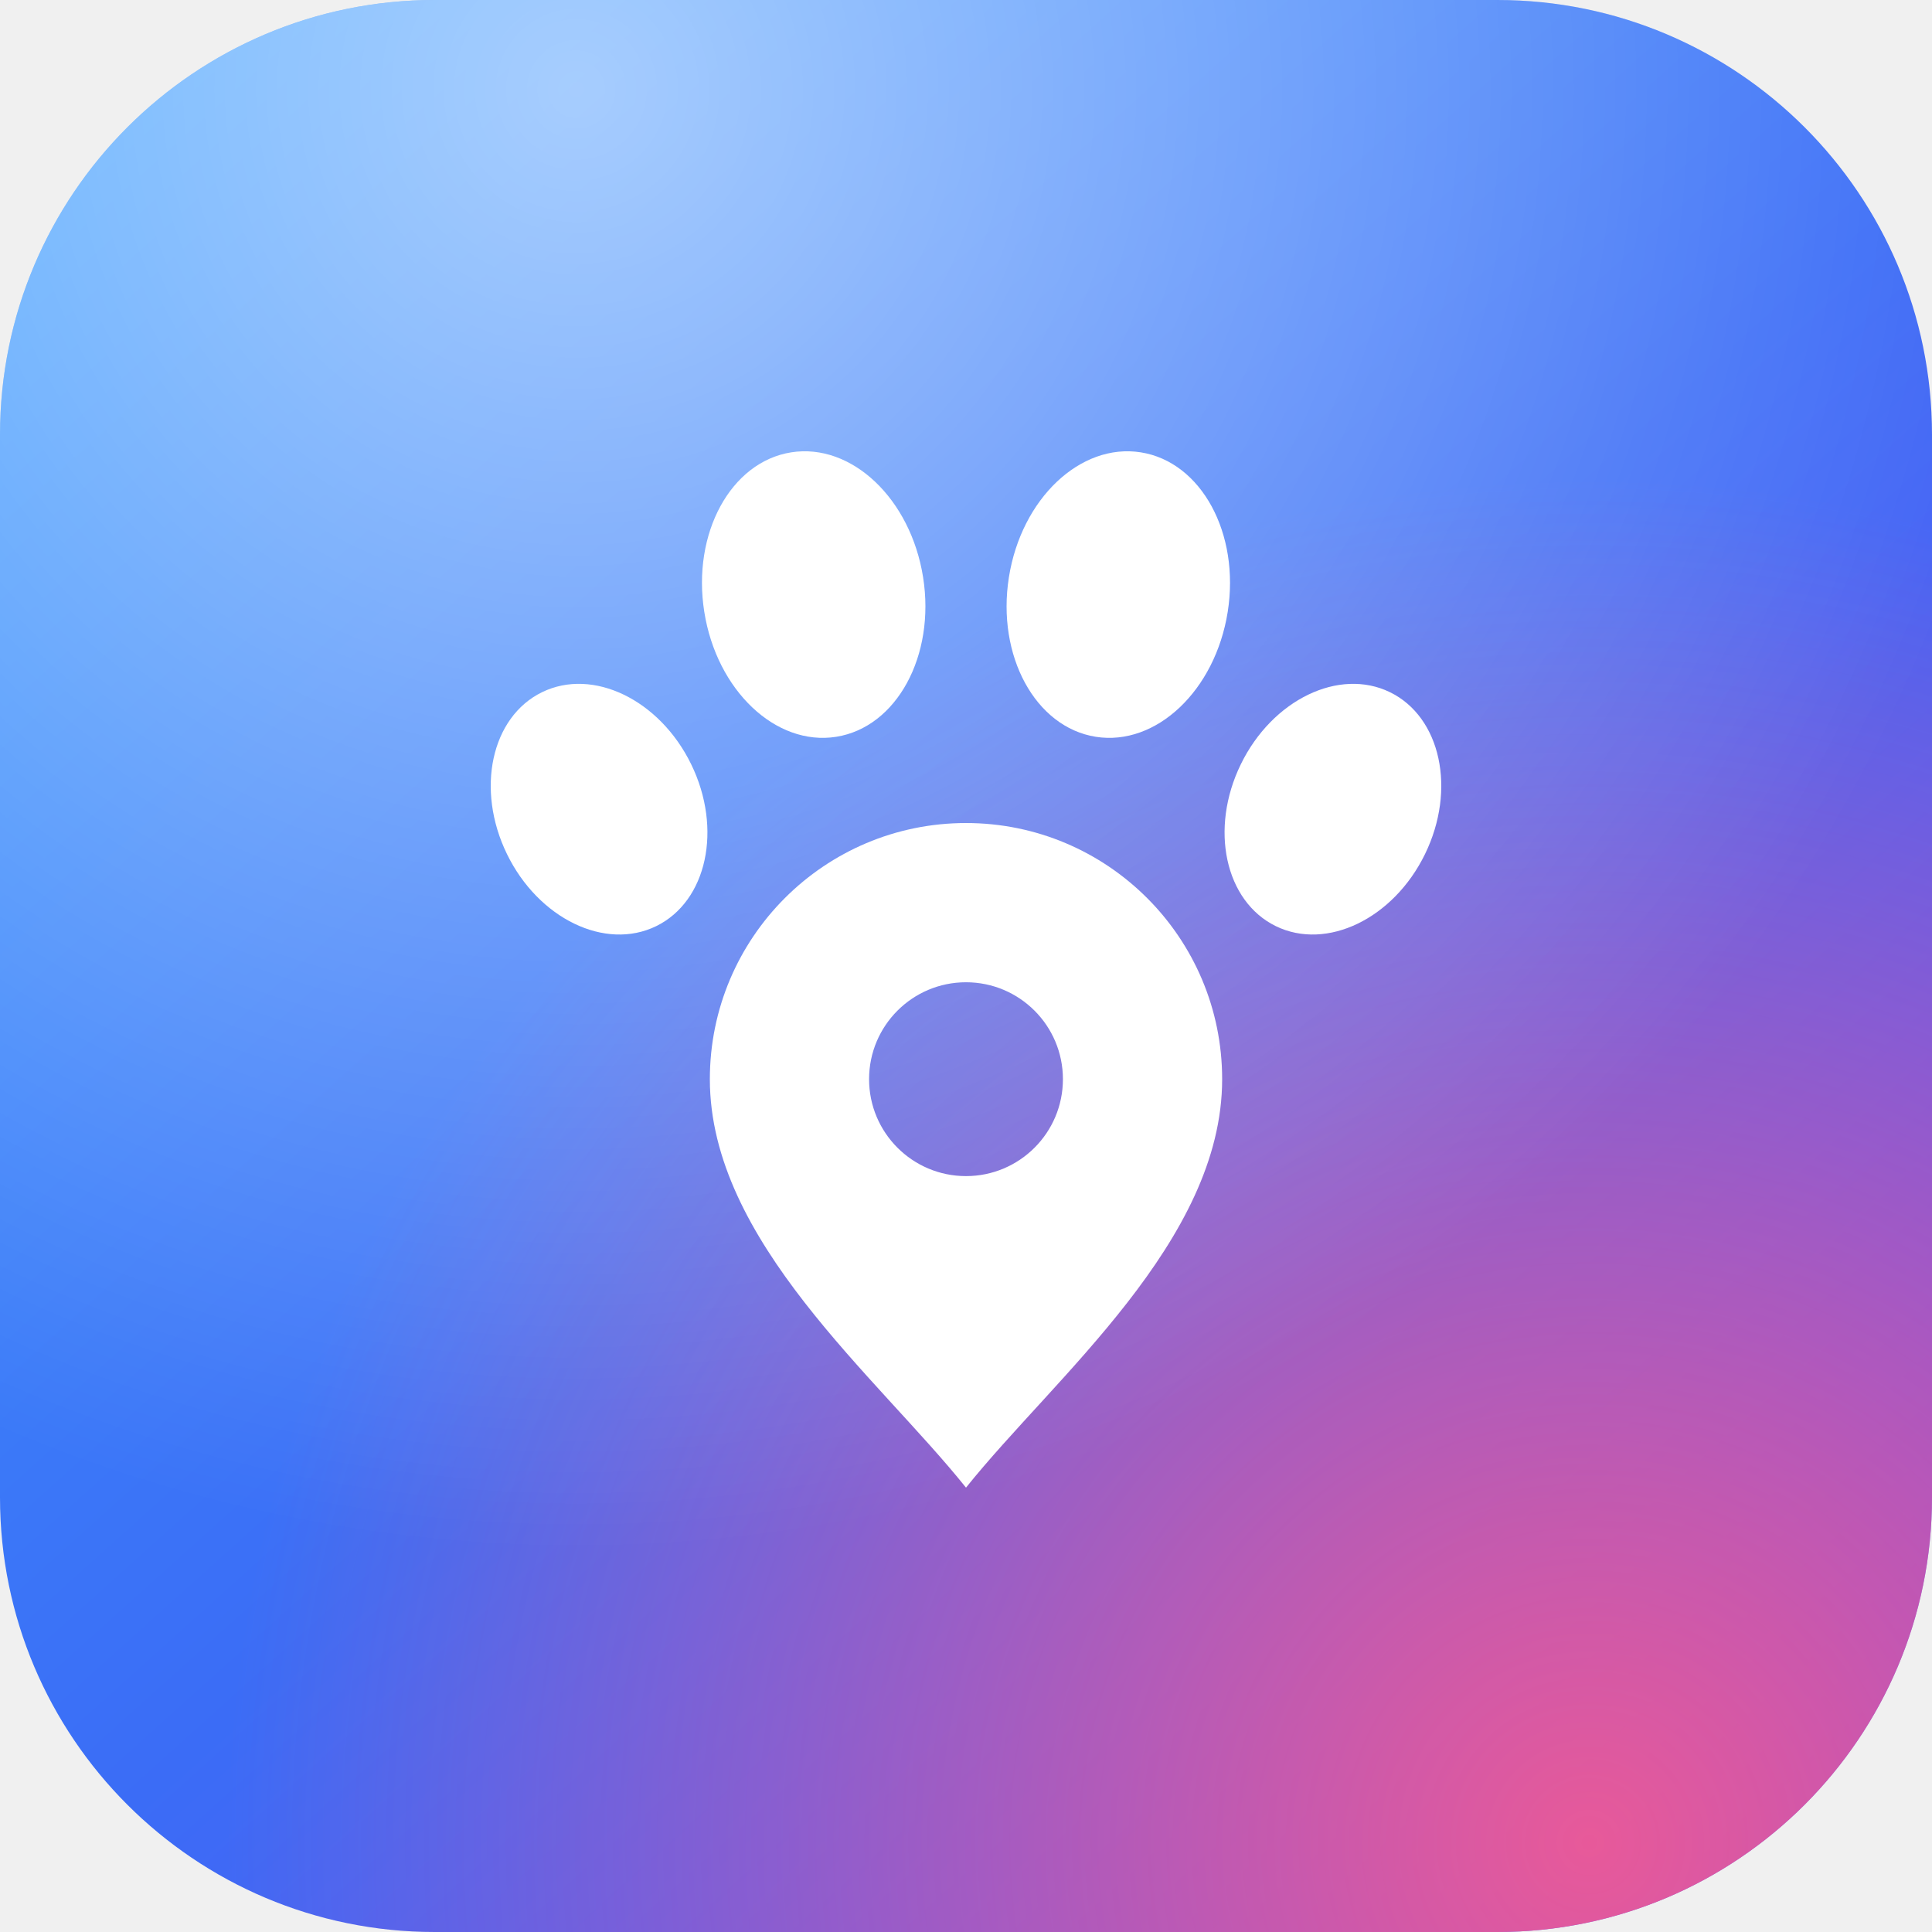
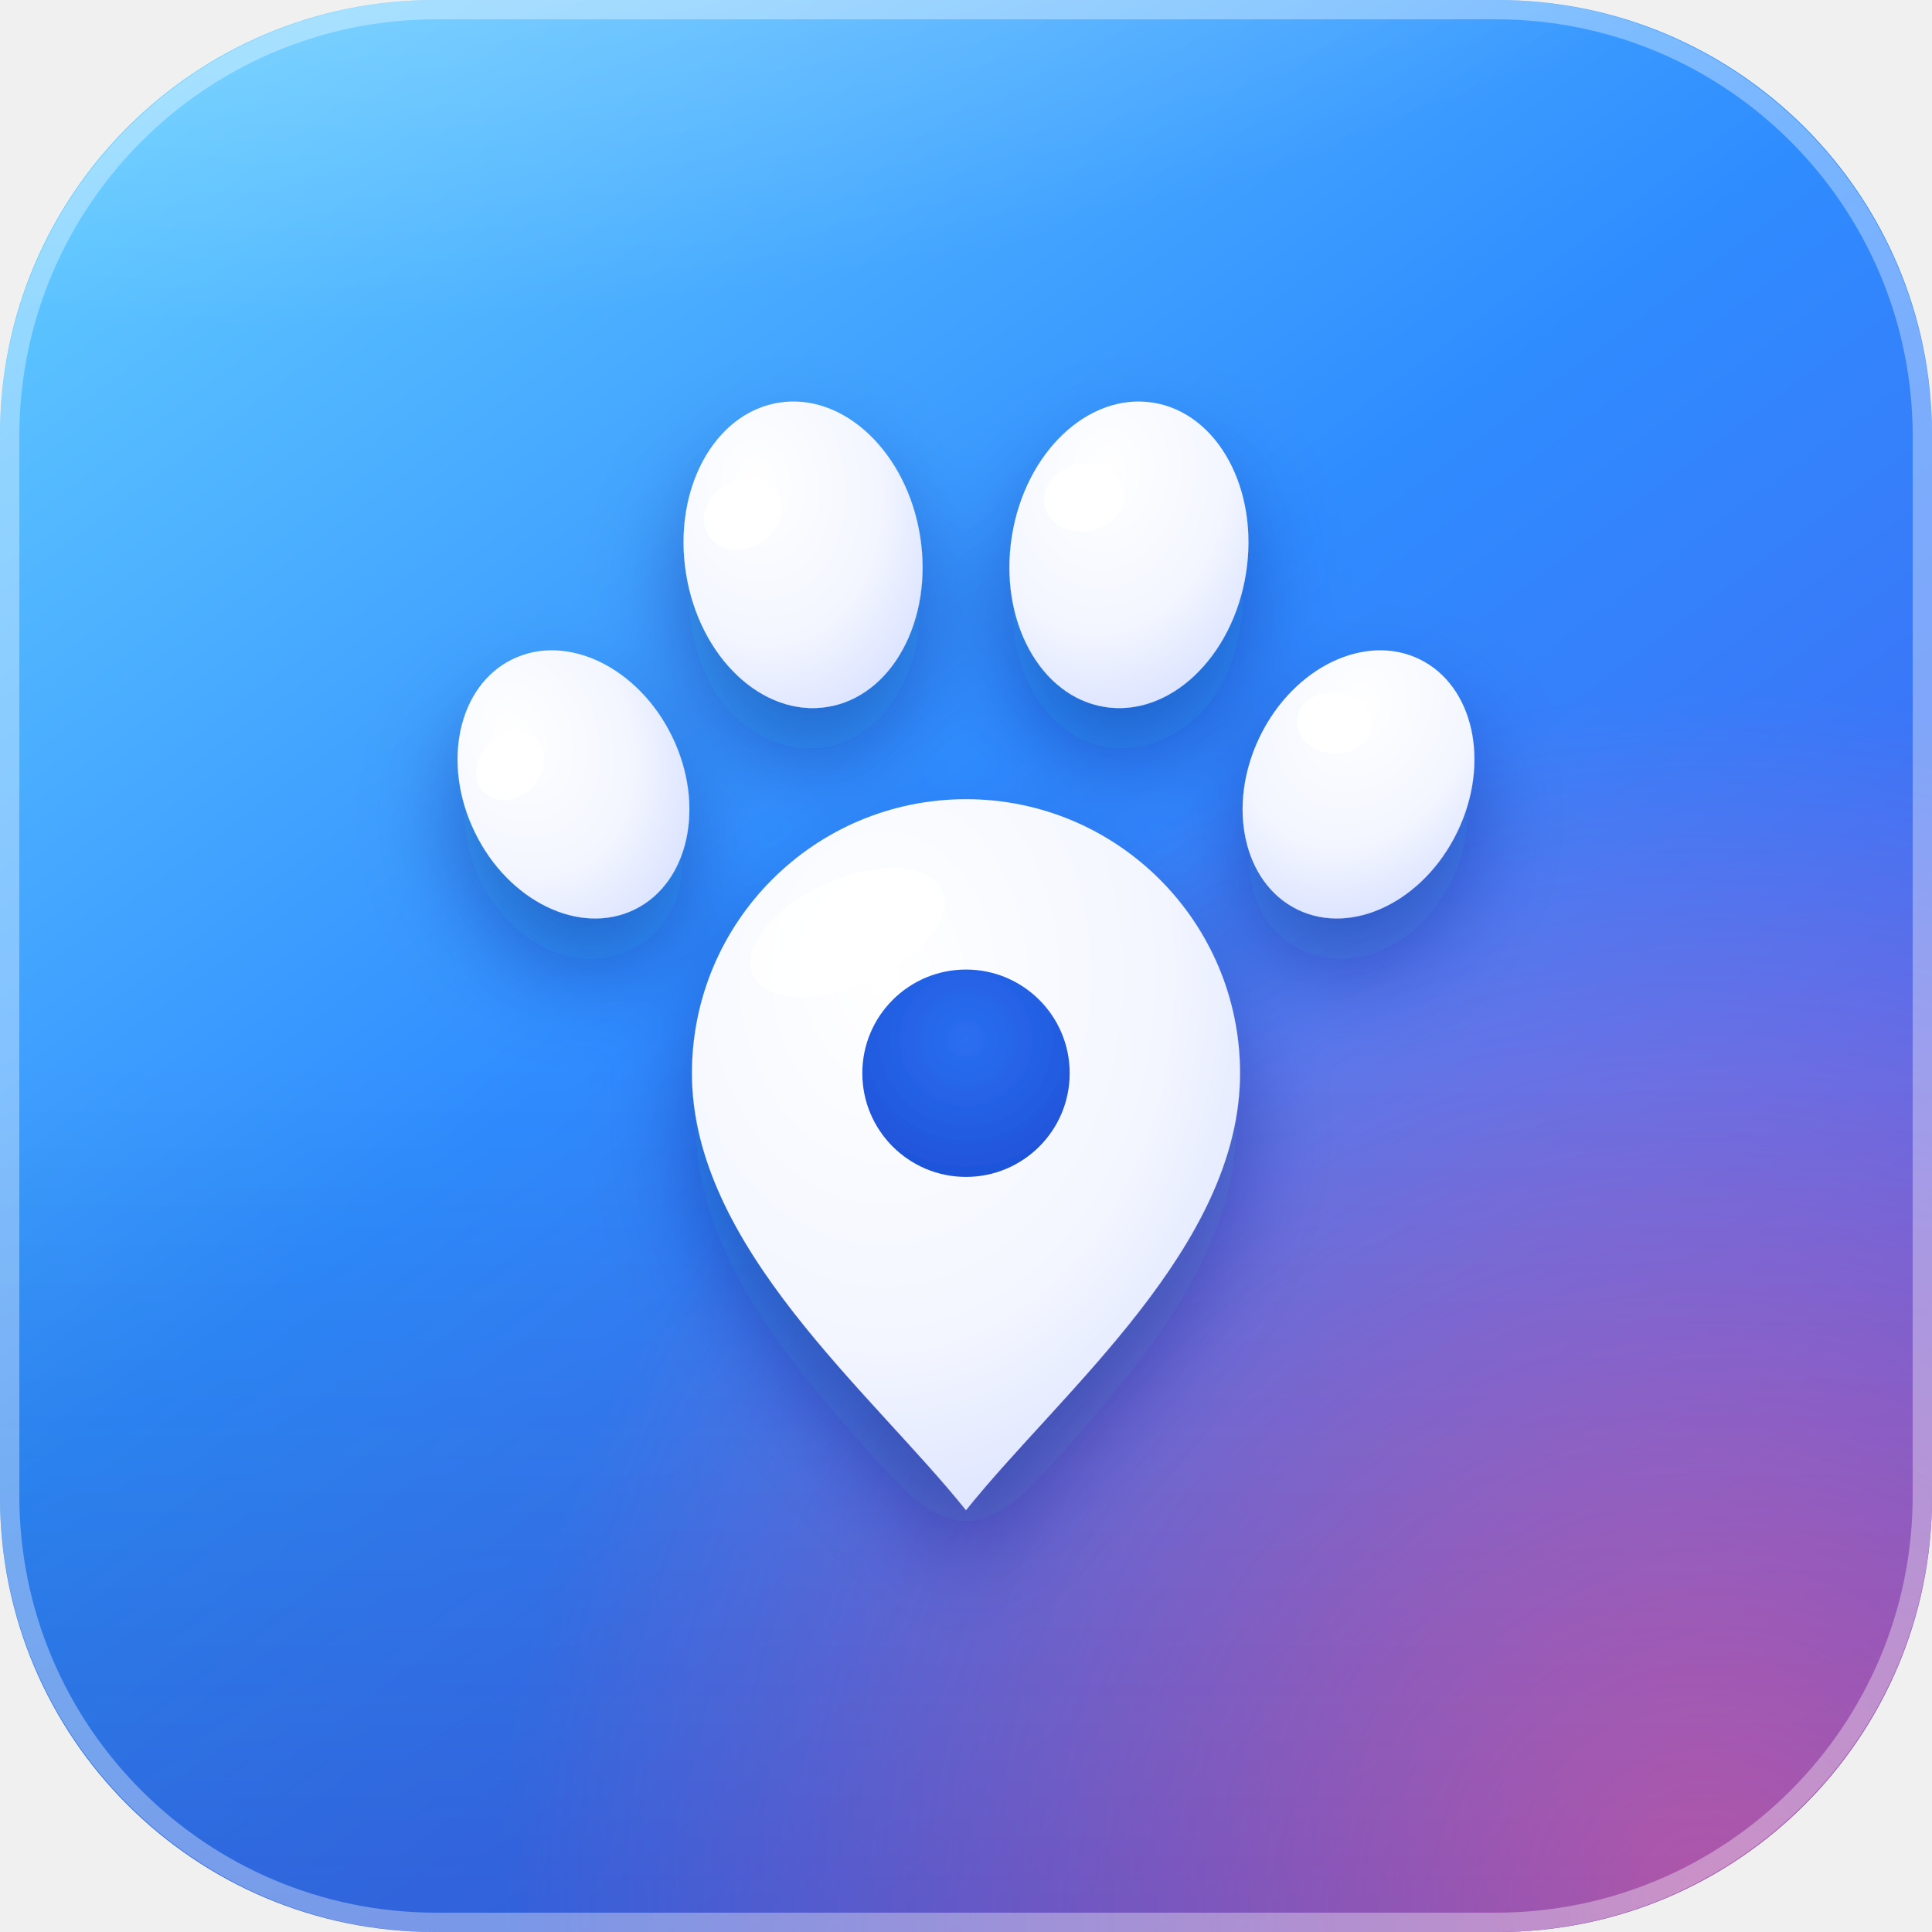
<svg xmlns="http://www.w3.org/2000/svg" viewBox="0 0 120 120">
  <defs>
-     <linearGradient id="bg" x1="0" y1="0" x2="0.9" y2="1">
-       <stop offset="0" stop-color="#3aa0ff" />
-       <stop offset="0.55" stop-color="#3b6cf6" />
-       <stop offset="1" stop-color="#6a4cf0" />
+     <linearGradient id="bg" x1="0.1" y1="0" x2="0.85" y2="1">
+       <stop offset="0" stop-color="#63ccff" />
+       <stop offset="0.45" stop-color="#2f8cff" />
+       <stop offset="1" stop-color="#4b55ec" />
    </linearGradient>
-     <radialGradient id="gl" cx="0.82" cy="0.95" r="0.7">
-       <stop offset="0" stop-color="#ff5b8a" stop-opacity="0.85" />
-       <stop offset="1" stop-color="#ff5b8a" stop-opacity="0" />
+     <radialGradient id="glow" cx="0.88" cy="0.98" r="0.62">
+       <stop offset="0" stop-color="#ff6aa8" stop-opacity="0.75" />
+       <stop offset="1" stop-color="#ff6aa8" stop-opacity="0" />
    </radialGradient>
-     <radialGradient id="hl" cx="0.3" cy="0.05" r="0.75">
-       <stop offset="0" stop-color="#fff" stop-opacity="0.55" />
+     <radialGradient id="gloss" cx="0.32" cy="0" r="0.8">
+       <stop offset="0" stop-color="#fff" stop-opacity="0.6" />
      <stop offset="1" stop-color="#fff" stop-opacity="0" />
    </radialGradient>
-     <linearGradient id="mk" x1="0.1" y1="0" x2="0.9" y2="1">
-       <stop offset="0" stop-color="#2f8cff" />
-       <stop offset="0.55" stop-color="#7d7aff" />
-       <stop offset="1" stop-color="#ff375f" />
+     <linearGradient id="base" x1="0" y1="0.55" x2="0" y2="1">
+       <stop offset="0" stop-color="#000" stop-opacity="0" />
+       <stop offset="1" stop-color="#001060" stop-opacity="0.18" />
    </linearGradient>
+     <radialGradient id="mk" cx="0.35" cy="0.25" r="0.95">
+       <stop offset="0" stop-color="#ffffff" />
+       <stop offset="0.55" stop-color="#f3f6ff" />
+       <stop offset="1" stop-color="#cfd9ff" />
+     </radialGradient>
+     <radialGradient id="hole" cx="0.5" cy="0.35" r="0.7">
+       <stop offset="0" stop-color="#2a6ff0" />
+       <stop offset="1" stop-color="#1d4fd6" />
+     </radialGradient>
+     <filter id="sh" x="-25%" y="-25%" width="150%" height="160%">
+       <feDropShadow dx="0" dy="3.5" stdDeviation="3.2" flood-color="#0b1f75" flood-opacity="0.38" />
+     </filter>
+     <clipPath id="sq">
+       <rect width="120" height="120" rx="27" />
+     </clipPath>
  </defs>
-   <rect width="120" height="120" rx="27" fill="url(#bg)" />
-   <rect width="120" height="120" rx="27" fill="url(#gl)" />
-   <rect width="120" height="120" rx="27" fill="url(#hl)" />
-   <g transform="translate(17 15) scale(0.86)" fill="#fff">
-     <path fill-rule="evenodd" d="M50 90C43.6 82 31.5 72.2 31.5 60.5A18.5 18.5 0 1 1 68.5 60.5C68.5 72.2 56.4 82 50 90ZM43 60.5a7 7 0 1 0 14 0a7 7 0 1 0-14 0Z" />
-     <ellipse cx="23.5" cy="41" rx="7.4" ry="9.4" transform="rotate(-26 23.5 41)" />
-     <ellipse cx="39" cy="25.5" rx="8" ry="10.4" transform="rotate(-9 39 25.5)" />
-     <ellipse cx="61" cy="25.5" rx="8" ry="10.4" transform="rotate(9 61 25.5)" />
-     <ellipse cx="76.5" cy="41" rx="7.4" ry="9.4" transform="rotate(26 76.5 41)" />
+   <g clip-path="url(#sq)">
+     <rect width="120" height="120" fill="url(#bg)" />
+     <rect width="120" height="120" fill="url(#glow)" />
+     <rect width="120" height="120" fill="url(#base)" />
+     <ellipse cx="44" cy="-6" rx="78" ry="44" fill="url(#gloss)" />
+   </g>
+   <rect x="0.6" y="0.6" width="118.8" height="118.8" rx="26.5" fill="none" stroke="#fff" stroke-opacity="0.35" stroke-width="1.2" />
+   <g transform="translate(14 11) scale(0.92)" filter="url(#sh)">
+     <circle cx="50" cy="60.5" r="7.6" fill="url(#hole)" />
+     <path d="M50 90C43.6 82 31.5 72.2 31.5 60.5A18.5 18.5 0 1 1 68.5 60.5C68.5 72.2 56.4 82 50 90ZM43 60.5a7 7 0 1 0 14 0a7 7 0 1 0-14 0Z" fill="url(#mk)" fill-rule="evenodd" />
+     <ellipse cx="42" cy="51" rx="7" ry="3.6" transform="rotate(-24 42 51)" fill="#fff" opacity="0.85" />
+     <ellipse cx="23.5" cy="41" rx="7.4" ry="9.4" transform="rotate(-26 23.5 41)" fill="url(#mk)" />
+     <ellipse cx="21.428" cy="37.052" rx="2.516" ry="2.068" transform="rotate(-46 23.5 41)" fill="#fff" opacity="0.9" />
+     <ellipse cx="39" cy="25.5" rx="8" ry="10.4" transform="rotate(-9 39 25.5)" fill="url(#mk)" />
+     <ellipse cx="36.76" cy="21.132" rx="2.72" ry="2.288" transform="rotate(-29 39 25.5)" fill="#fff" opacity="0.9" />
+     <ellipse cx="61" cy="25.5" rx="8" ry="10.4" transform="rotate(9 61 25.5)" fill="url(#mk)" />
+     <ellipse cx="58.76" cy="21.132" rx="2.72" ry="2.288" transform="rotate(-11 61 25.5)" fill="#fff" opacity="0.9" />
+     <ellipse cx="76.5" cy="41" rx="7.4" ry="9.4" transform="rotate(26 76.5 41)" fill="url(#mk)" />
+     <ellipse cx="74.428" cy="37.052" rx="2.516" ry="2.068" transform="rotate(6 76.5 41)" fill="#fff" opacity="0.9" />
  </g>
</svg>
